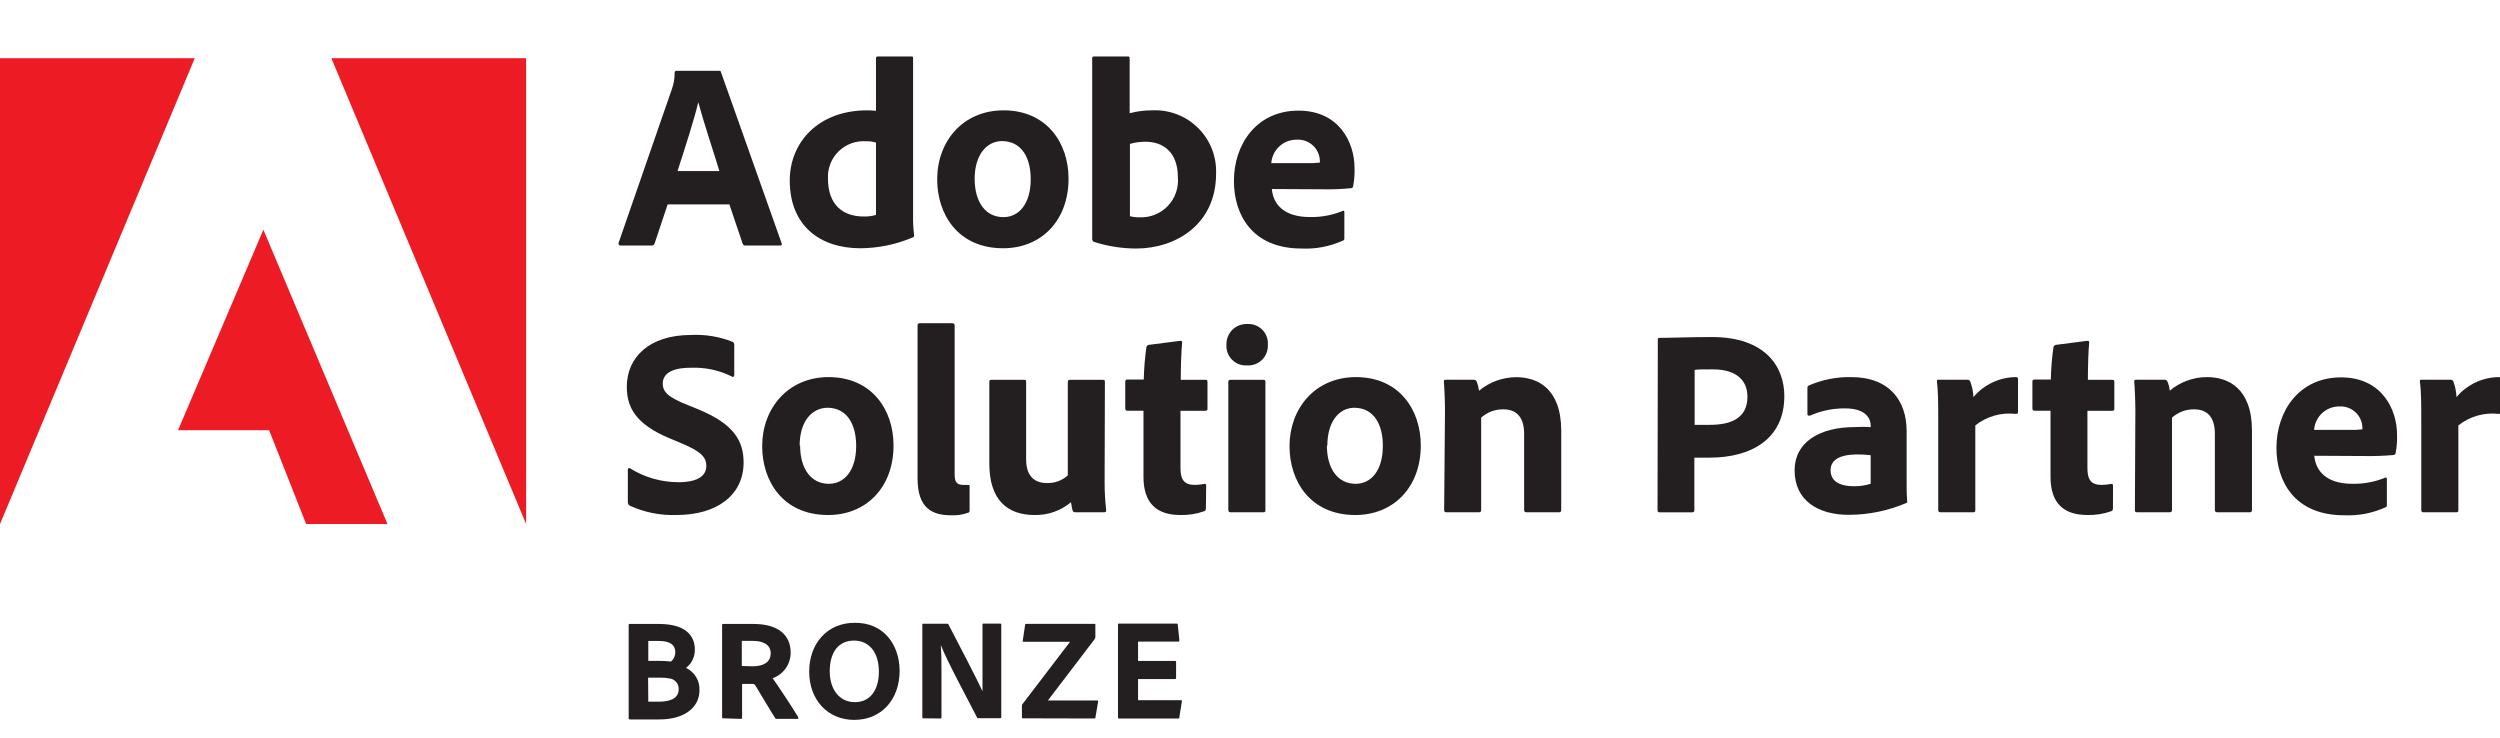
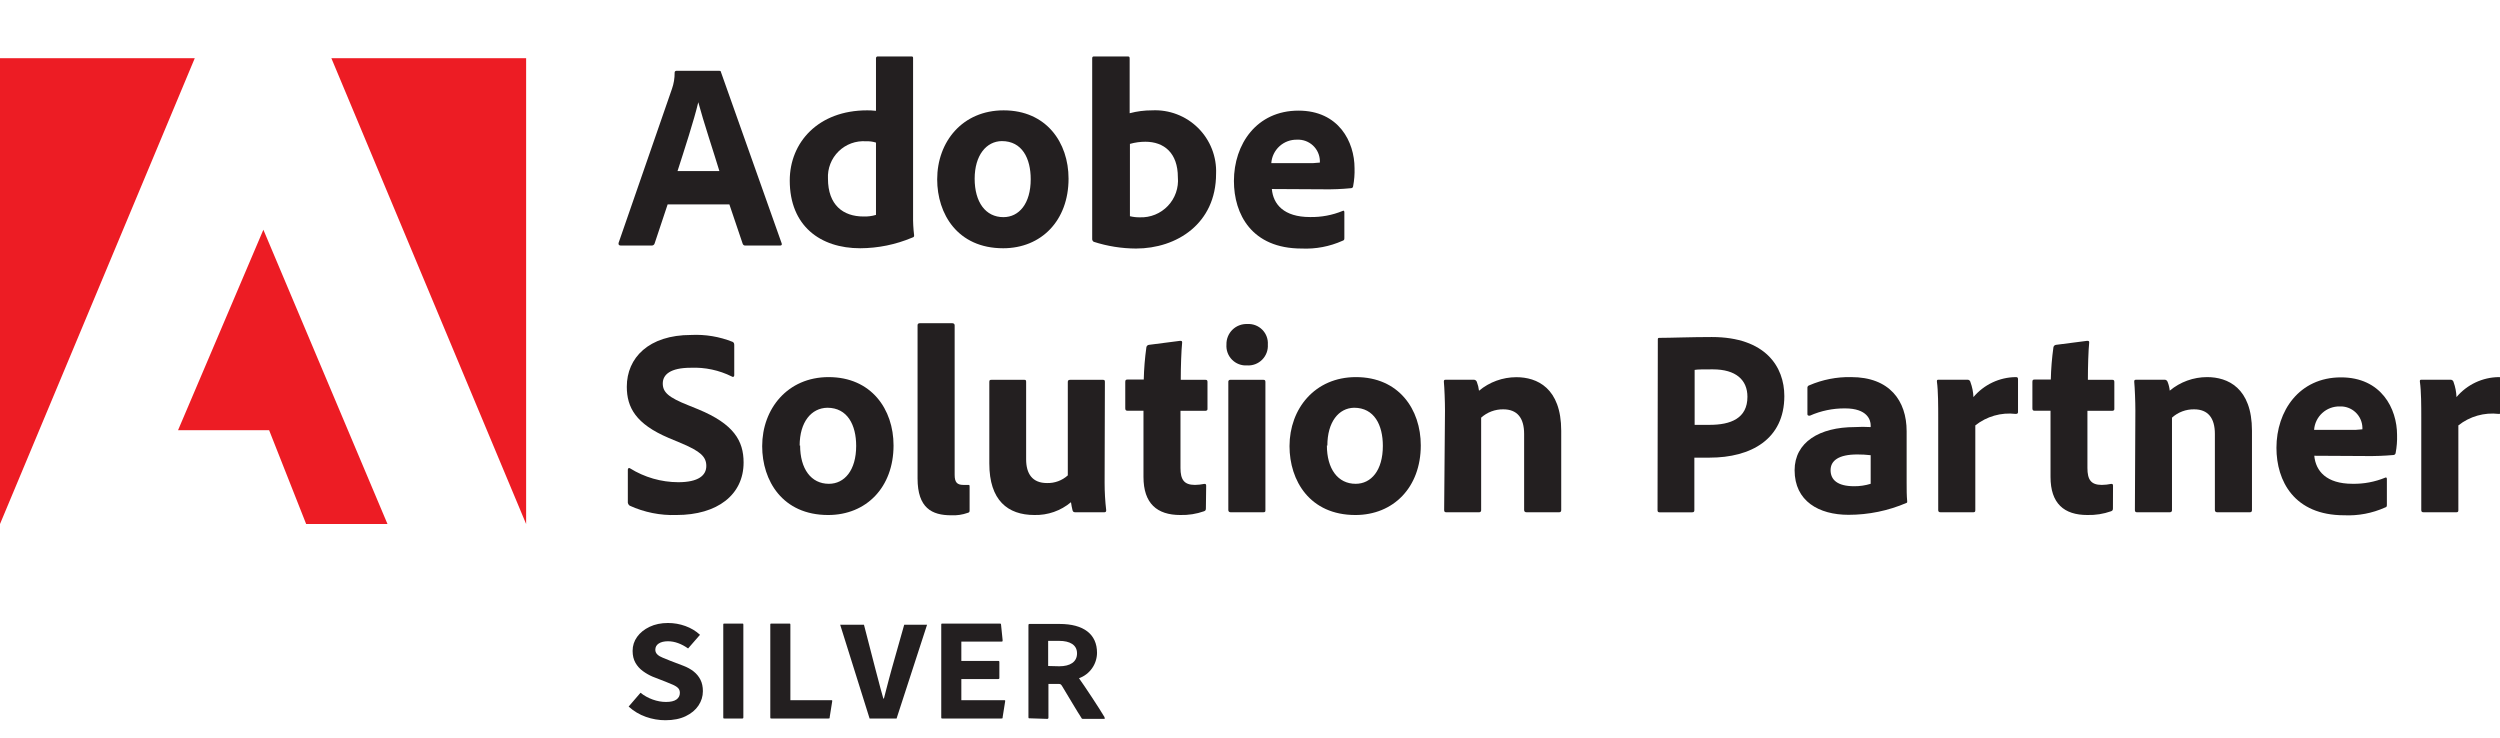
- <svg xmlns="http://www.w3.org/2000/svg" width="257.62" height="76" viewBox="0 0 257.62 76" fill="none" role="img" aria-label="Adobe Solution Partner, Bronze">
+ <svg xmlns="http://www.w3.org/2000/svg" width="257.62" height="76" viewBox="0 0 257.62 76" fill="none" role="img" aria-label="Adobe Solution Partner, Silver">
  <path transform="translate(0 2.892) scale(2.25904)" d="M13.966 22.624l-1.69-4.281H8.122l3.892-9.144 5.662 13.425zM8.884 1.376H0v21.248zm15.116 0h-8.884L24 22.624Z" fill="#ED1C24" />
  <g transform="translate(-336.383 0)">
    <path d="M405.181 21.066L403.843 25.081C403.825 25.148 403.784 25.207 403.728 25.247C403.672 25.288 403.604 25.307 403.534 25.302H400.348C400.155 25.302 400.097 25.197 400.126 25.033L405.624 9.166C405.814 8.628 405.909 8.061 405.903 7.491C405.9 7.467 405.903 7.443 405.909 7.421C405.916 7.398 405.928 7.377 405.943 7.359C405.958 7.341 405.977 7.326 405.999 7.316C406.02 7.305 406.043 7.299 406.067 7.298H410.467C410.601 7.298 410.659 7.298 410.688 7.462L416.927 25.062C416.985 25.197 416.927 25.302 416.792 25.302H413.211C413.146 25.312 413.08 25.298 413.025 25.262C412.97 25.227 412.93 25.173 412.912 25.11L411.545 21.066H405.181ZM410.515 17.629C409.966 15.809 408.859 12.488 408.339 10.533C407.906 12.372 406.914 15.405 406.201 17.629H410.515Z" fill="#231F20" />
    <path d="M417.765 18.602C417.765 14.664 420.711 11.371 425.737 11.371C425.958 11.371 426.237 11.371 426.651 11.42V6.009C426.648 5.983 426.651 5.956 426.66 5.932C426.668 5.907 426.682 5.884 426.701 5.866C426.719 5.847 426.742 5.833 426.767 5.824C426.791 5.816 426.818 5.813 426.844 5.816H430.3C430.445 5.816 430.474 5.864 430.474 5.98V22.222C430.463 22.895 430.499 23.567 430.58 24.235C430.58 24.369 430.58 24.427 430.387 24.485C428.69 25.202 426.867 25.575 425.024 25.582C420.903 25.582 417.765 23.272 417.765 18.602ZM426.651 14.693C426.322 14.589 425.976 14.544 425.631 14.558C425.112 14.521 424.591 14.594 424.102 14.773C423.614 14.952 423.169 15.233 422.798 15.598C422.426 15.962 422.136 16.401 421.948 16.886C421.759 17.371 421.675 17.89 421.703 18.41C421.703 21.125 423.262 22.309 425.361 22.309C425.797 22.326 426.233 22.271 426.651 22.145V14.693Z" fill="#231F20" />
    <path d="M446.495 18.409C446.495 22.723 443.693 25.582 439.755 25.582C435.047 25.582 432.958 22.029 432.958 18.486C432.958 14.587 435.577 11.371 439.804 11.371C444.213 11.371 446.495 14.693 446.495 18.409ZM436.819 18.409C436.819 20.835 437.945 22.376 439.784 22.376C441.383 22.376 442.596 20.999 442.596 18.467C442.596 16.32 441.71 14.539 439.621 14.539C438.032 14.558 436.819 15.983 436.819 18.428V18.409Z" fill="#231F20" />
    <path d="M452.512 5.816C452.734 5.816 452.792 5.816 452.792 6.037V11.669C453.545 11.468 454.322 11.368 455.102 11.371C455.975 11.328 456.847 11.466 457.663 11.779C458.479 12.091 459.221 12.57 459.842 13.185C460.462 13.8 460.948 14.538 461.267 15.351C461.587 16.165 461.733 17.035 461.697 17.909C461.697 23.05 457.634 25.611 453.446 25.611C451.969 25.606 450.5 25.372 449.094 24.918C449.047 24.89 449.007 24.851 448.978 24.804C448.949 24.757 448.933 24.703 448.931 24.648V6.008C448.931 5.864 448.988 5.816 449.123 5.816H452.512ZM454.438 14.606C453.891 14.603 453.346 14.678 452.82 14.828V22.28C453.154 22.361 453.497 22.4 453.841 22.395C454.379 22.415 454.916 22.32 455.414 22.117C455.913 21.913 456.363 21.606 456.733 21.215C457.104 20.824 457.387 20.359 457.564 19.851C457.741 19.342 457.808 18.801 457.76 18.265C457.76 15.761 456.335 14.606 454.409 14.606H454.438Z" fill="#231F20" />
    <path d="M467.445 19.478C467.58 21.047 468.678 22.366 471.373 22.366C472.532 22.389 473.682 22.173 474.753 21.731C474.839 21.673 474.916 21.731 474.916 21.866V24.484C474.916 24.677 474.916 24.754 474.724 24.812C473.403 25.404 471.962 25.678 470.516 25.611C465.356 25.611 463.536 22.058 463.536 18.65C463.536 14.856 465.876 11.4 470.189 11.4C474.339 11.4 475.966 14.616 475.966 17.331C475.986 17.95 475.937 18.57 475.822 19.179C475.822 19.235 475.799 19.289 475.759 19.329C475.72 19.369 475.666 19.391 475.61 19.391C474.666 19.485 473.718 19.523 472.769 19.507L467.445 19.478ZM471.017 16.811C471.477 16.828 471.937 16.809 472.394 16.753V16.561C472.384 16.264 472.315 15.973 472.192 15.703C472.069 15.433 471.894 15.191 471.676 14.989C471.458 14.788 471.203 14.632 470.925 14.529C470.646 14.427 470.351 14.381 470.054 14.394C469.384 14.375 468.732 14.616 468.235 15.066C467.738 15.517 467.434 16.142 467.387 16.811H471.017Z" fill="#231F20" />
    <path d="M401.272 52.108C401.202 52.059 401.147 51.992 401.113 51.914C401.079 51.836 401.068 51.749 401.08 51.665V48.401C401.08 48.257 401.195 48.18 401.301 48.257C402.795 49.188 404.518 49.685 406.279 49.691C408.368 49.691 409.167 48.979 409.167 48.016C409.167 47.053 408.532 46.504 406.664 45.705L405.287 45.128C401.908 43.693 400.974 41.989 400.974 39.851C400.974 36.876 403.227 34.517 407.598 34.517C409.061 34.444 410.522 34.687 411.882 35.23C412.027 35.307 412.046 35.422 412.046 35.586V38.667C412.046 38.773 411.969 38.908 411.805 38.802C410.492 38.147 409.035 37.835 407.569 37.897C405.451 37.897 404.68 38.609 404.68 39.514C404.68 40.419 405.258 40.949 407.319 41.767L408.339 42.181C411.998 43.693 413.009 45.426 413.009 47.66C413.009 50.981 410.313 53.071 406.086 53.071C404.429 53.126 402.781 52.797 401.272 52.108Z" fill="#231F20" />
    <path d="M428.461 45.898C428.461 50.211 425.659 53.071 421.721 53.071C417.013 53.071 414.924 49.528 414.924 45.975C414.924 42.123 417.543 38.86 421.769 38.86C426.179 38.86 428.461 42.181 428.461 45.898ZM418.833 45.898C418.833 48.314 419.959 49.855 421.798 49.855C423.397 49.855 424.61 48.478 424.61 45.946C424.61 43.808 423.724 42.018 421.635 42.018C419.998 42.047 418.785 43.471 418.785 45.927L418.833 45.898Z" fill="#231F20" />
    <path d="M430.936 33.525C430.936 33.39 430.993 33.303 431.205 33.303H434.479C434.671 33.303 434.758 33.39 434.758 33.525V48.929C434.758 49.7 435.008 49.969 435.663 49.969H436.164C436.269 49.969 436.298 49.969 436.298 50.162V52.521C436.298 52.742 436.298 52.8 436.106 52.848C435.56 53.043 434.981 53.128 434.402 53.099C432.418 53.099 430.936 52.357 430.936 49.305V33.525Z" fill="#231F20" />
    <path d="M450.211 49.748C450.211 50.694 450.265 51.639 450.375 52.579C450.375 52.742 450.317 52.791 450.124 52.791H447.236C447.015 52.791 446.966 52.742 446.909 52.598C446.839 52.319 446.785 52.036 446.745 51.751C445.693 52.635 444.354 53.104 442.98 53.07C440.227 53.07 438.33 51.558 438.33 47.765V39.359C438.33 39.167 438.388 39.138 438.58 39.138H441.931C442.095 39.138 442.124 39.196 442.124 39.359V47.331C442.124 48.814 442.759 49.777 444.271 49.777C445.061 49.801 445.831 49.518 446.418 48.987V39.359C446.418 39.196 446.495 39.138 446.687 39.138H450.019C450.211 39.138 450.24 39.196 450.24 39.359L450.211 49.748Z" fill="#231F20" />
    <path d="M460.648 52.328C460.648 52.492 460.648 52.627 460.455 52.685C459.671 52.963 458.842 53.093 458.01 53.07C455.612 53.07 454.216 51.886 454.216 49.142V42.325H452.56C452.397 42.325 452.339 42.238 452.339 42.075V39.359C452.339 39.167 452.397 39.109 452.589 39.109H454.245C454.271 37.998 454.361 36.889 454.515 35.787C454.524 35.724 454.554 35.666 454.599 35.621C454.644 35.576 454.702 35.547 454.765 35.537L457.981 35.123C458.116 35.123 458.202 35.123 458.202 35.287C458.116 36.144 458.058 37.761 458.058 39.138H460.59C460.754 39.138 460.812 39.196 460.812 39.359V42.142C460.812 42.277 460.754 42.306 460.619 42.334H458.029V48.217C458.029 49.421 458.395 49.969 459.521 49.969C459.845 49.964 460.167 49.928 460.484 49.864C460.59 49.864 460.677 49.864 460.677 50.056L460.648 52.328Z" fill="#231F20" />
    <path d="M462.766 35.509C462.758 35.226 462.808 34.944 462.914 34.682C463.019 34.419 463.177 34.181 463.379 33.982C463.58 33.783 463.82 33.628 464.084 33.527C464.348 33.425 464.631 33.378 464.913 33.39C465.196 33.372 465.48 33.414 465.745 33.514C466.01 33.614 466.251 33.77 466.452 33.97C466.652 34.17 466.808 34.411 466.908 34.677C467.008 34.942 467.05 35.226 467.031 35.509C467.05 35.795 467.007 36.083 466.905 36.352C466.804 36.62 466.647 36.864 466.443 37.068C466.24 37.271 465.996 37.428 465.727 37.53C465.458 37.631 465.171 37.674 464.884 37.656C464.599 37.673 464.314 37.629 464.047 37.527C463.78 37.425 463.538 37.267 463.338 37.063C463.137 36.86 462.982 36.616 462.884 36.348C462.785 36.08 462.745 35.794 462.766 35.509ZM462.959 39.36C462.954 39.33 462.956 39.299 462.965 39.27C462.975 39.24 462.991 39.214 463.013 39.192C463.034 39.17 463.061 39.154 463.09 39.145C463.119 39.136 463.15 39.133 463.18 39.138H466.56C466.723 39.138 466.781 39.196 466.781 39.36V52.55C466.781 52.714 466.781 52.791 466.531 52.791H463.238C463.045 52.791 462.959 52.714 462.959 52.55V39.36Z" fill="#231F20" />
    <path d="M482.792 45.898C482.792 50.211 479.981 53.071 476.052 53.071C471.354 53.071 469.265 49.528 469.265 45.975C469.265 42.123 471.874 38.86 476.11 38.86C480.529 38.86 482.792 42.181 482.792 45.898ZM473.116 45.898C473.116 48.314 474.242 49.855 476.081 49.855C477.68 49.855 478.883 48.478 478.883 45.946C478.883 43.808 478.007 42.018 475.918 42.018C474.339 42.047 473.164 43.471 473.164 45.927L473.116 45.898Z" fill="#231F20" />
    <path d="M485.286 42.326C485.286 41.363 485.229 39.957 485.171 39.35C485.171 39.216 485.171 39.129 485.363 39.129H488.252C488.323 39.128 488.392 39.15 488.449 39.192C488.507 39.233 488.549 39.292 488.57 39.36C488.682 39.651 488.756 39.955 488.791 40.265C489.872 39.364 491.235 38.87 492.642 38.869C494.76 38.869 497.264 39.967 497.264 44.396V52.551C497.264 52.714 497.206 52.791 497.013 52.791H493.721C493.528 52.791 493.441 52.714 493.441 52.551V44.713C493.441 43.067 492.729 42.181 491.294 42.181C490.453 42.169 489.638 42.475 489.012 43.038V52.58C489.012 52.714 488.935 52.791 488.772 52.791H485.44C485.248 52.791 485.2 52.714 485.2 52.551L485.286 42.326Z" fill="#231F20" />
    <path d="M507.218 35.038C507.218 34.874 507.218 34.816 507.382 34.816C508.508 34.816 510.684 34.73 512.774 34.73C518.329 34.73 520.255 37.81 520.255 40.814C520.255 45.263 516.818 47.159 512.552 47.159H510.983V52.58C510.983 52.715 510.925 52.792 510.761 52.792H507.382C507.247 52.792 507.189 52.715 507.189 52.58L507.218 35.038ZM511.012 43.78C511.484 43.78 511.782 43.78 512.552 43.78C514.728 43.78 516.452 43.115 516.452 40.891C516.452 39.158 515.277 38.061 512.88 38.061C512.003 38.061 511.262 38.061 511.012 38.119V43.78Z" fill="#231F20" />
    <path d="M532.858 49.748C532.858 50.461 532.858 51.039 532.916 51.674C532.916 51.732 532.916 51.79 532.858 51.818C530.967 52.632 528.929 53.051 526.87 53.051C523.818 53.051 521.314 51.645 521.314 48.458C521.314 45.57 523.876 44.01 527.525 44.01C528.066 43.977 528.61 43.977 529.152 44.01V43.818C529.152 43.298 528.824 42.084 526.514 42.084C525.264 42.072 524.026 42.328 522.884 42.836C522.768 42.836 522.634 42.836 522.634 42.691V39.986C522.625 39.923 522.64 39.86 522.675 39.808C522.711 39.757 522.765 39.72 522.826 39.706C524.186 39.118 525.658 38.829 527.139 38.859C531.106 38.859 532.858 41.305 532.858 44.434V49.748ZM529.152 46.908C528.695 46.855 528.235 46.83 527.775 46.831C525.849 46.831 525.021 47.467 525.021 48.449C525.021 49.431 525.714 50.105 527.448 50.105C528.025 50.109 528.6 50.025 529.152 49.854V46.908Z" fill="#231F20" />
    <path d="M539.107 39.129C539.183 39.121 539.26 39.142 539.32 39.189C539.381 39.235 539.422 39.304 539.434 39.38C539.617 39.874 539.721 40.394 539.742 40.92C540.279 40.281 540.947 39.767 541.702 39.411C542.456 39.055 543.279 38.867 544.113 38.86C544.277 38.86 544.335 38.908 544.335 39.081V42.461C544.335 42.595 544.277 42.653 544.084 42.653C543.349 42.566 542.603 42.626 541.891 42.83C541.179 43.033 540.514 43.376 539.935 43.837V52.58C539.935 52.743 539.877 52.791 539.684 52.791H536.382C536.17 52.791 536.112 52.714 536.112 52.551V43.067C536.112 41.883 536.112 40.285 535.978 39.322C535.978 39.187 535.978 39.129 536.141 39.129H539.107Z" fill="#231F20" />
    <path d="M554.117 52.328C554.117 52.492 554.117 52.627 553.924 52.685C553.14 52.963 552.311 53.093 551.479 53.07C549.081 53.07 547.685 51.886 547.685 49.142V42.325H546.029C545.866 42.325 545.817 42.238 545.817 42.075V39.359C545.817 39.167 545.866 39.109 546.058 39.109H547.714C547.74 37.998 547.83 36.889 547.984 35.787C547.995 35.725 548.025 35.667 548.069 35.623C548.114 35.578 548.172 35.548 548.234 35.537L551.45 35.123C551.585 35.123 551.671 35.123 551.671 35.287C551.585 36.144 551.536 37.761 551.536 39.138H554.04C554.203 39.138 554.261 39.196 554.261 39.359V42.142C554.261 42.277 554.203 42.306 554.069 42.334H551.488V48.217C551.488 49.421 551.845 49.969 552.971 49.969C553.295 49.965 553.617 49.929 553.934 49.864C554.04 49.864 554.126 49.864 554.126 50.056L554.117 52.328Z" fill="#231F20" />
    <path d="M556.428 42.326C556.428 41.363 556.37 39.957 556.312 39.351C556.312 39.216 556.313 39.129 556.505 39.129H559.393C559.469 39.119 559.547 39.135 559.612 39.175C559.677 39.216 559.726 39.278 559.75 39.351C559.866 39.64 559.941 39.945 559.971 40.256C561.052 39.354 562.415 38.86 563.822 38.86C565.941 38.86 568.444 39.957 568.444 44.386V52.551C568.444 52.714 568.386 52.791 568.194 52.791H564.901C564.708 52.791 564.622 52.714 564.622 52.551V44.714C564.622 43.067 563.909 42.181 562.484 42.181C561.642 42.167 560.827 42.474 560.202 43.038V52.58C560.202 52.714 560.116 52.791 559.952 52.791H556.621C556.428 52.791 556.38 52.714 556.38 52.551L556.428 42.326Z" fill="#231F20" />
    <path d="M574.865 46.965C575.01 48.535 576.107 49.854 578.803 49.854C579.961 49.876 581.111 49.659 582.183 49.218C582.269 49.17 582.346 49.218 582.346 49.362V51.972C582.346 52.164 582.346 52.251 582.154 52.299C580.833 52.891 579.392 53.164 577.946 53.098C572.786 53.098 570.966 49.555 570.966 46.147C570.966 42.353 573.305 38.887 577.619 38.887C581.768 38.887 583.396 42.103 583.396 44.828C583.415 45.444 583.366 46.061 583.251 46.667C583.247 46.724 583.222 46.778 583.181 46.818C583.141 46.859 583.087 46.884 583.03 46.888C582.089 46.971 581.144 47.007 580.199 46.994L574.865 46.965ZM578.447 44.298C578.907 44.316 579.367 44.296 579.824 44.24V44.048C579.814 43.752 579.745 43.46 579.622 43.19C579.499 42.921 579.323 42.678 579.106 42.477C578.888 42.275 578.633 42.119 578.354 42.017C578.076 41.915 577.78 41.869 577.484 41.882C576.819 41.87 576.174 42.114 575.683 42.564C575.192 43.014 574.893 43.634 574.846 44.298H578.447Z" fill="#231F20" />
    <path d="M588.894 39.129C588.969 39.123 589.045 39.145 589.105 39.192C589.166 39.238 589.207 39.305 589.221 39.38C589.4 39.874 589.5 40.394 589.519 40.92C590.056 40.281 590.725 39.767 591.479 39.411C592.234 39.055 593.056 38.867 593.89 38.86C594.064 38.86 594.112 38.908 594.112 39.081V42.461C594.112 42.595 594.064 42.653 593.871 42.653C593.134 42.567 592.387 42.627 591.673 42.83C590.96 43.033 590.293 43.376 589.712 43.837V52.58C589.712 52.743 589.654 52.791 589.462 52.791H586.159C585.938 52.791 585.89 52.714 585.89 52.551V43.067C585.89 41.883 585.89 40.285 585.745 39.322C585.745 39.187 585.745 39.129 585.909 39.129H588.894Z" fill="#231F20" />
-     <path d="M401.166 64.451C401.166 64.364 401.166 64.316 401.252 64.297C401.772 64.297 403.236 64.297 404.295 64.297C407.462 64.297 407.982 65.914 407.982 66.896C407.998 67.267 407.923 67.635 407.766 67.97C407.608 68.305 407.372 68.598 407.077 68.822C407.506 69.028 407.866 69.354 408.112 69.761C408.358 70.168 408.481 70.638 408.464 71.114C408.464 72.933 406.885 74.137 404.324 74.137C402.88 74.137 401.82 74.137 401.272 74.137C401.256 74.136 401.24 74.131 401.226 74.124C401.211 74.116 401.199 74.106 401.189 74.093C401.179 74.08 401.172 74.066 401.168 74.05C401.164 74.034 401.163 74.018 401.166 74.002V64.451ZM403.188 68.1H404.199C404.642 68.1 405.086 68.123 405.527 68.167C405.669 68.051 405.783 67.904 405.859 67.737C405.936 67.57 405.974 67.388 405.97 67.204C405.97 66.444 405.412 66.049 404.276 66.049C403.813 66.049 403.515 66.049 403.188 66.049V68.1ZM403.188 72.307C403.505 72.307 403.833 72.307 404.276 72.307C405.556 72.307 406.317 71.903 406.317 71.037C406.334 70.771 406.25 70.508 406.083 70.301C405.915 70.094 405.675 69.958 405.412 69.92C405.095 69.854 404.772 69.825 404.449 69.833H403.168L403.188 72.307Z" fill="#231F20" />
-     <path d="M410.919 74.021C410.823 74.021 410.794 74.021 410.794 73.886V64.451C410.794 64.374 410.794 64.297 410.9 64.297C412.238 64.297 412.825 64.297 414.01 64.297C416.484 64.297 417.861 65.356 417.861 67.272C417.857 67.846 417.677 68.406 417.344 68.874C417.012 69.342 416.544 69.697 416.003 69.891C416.494 70.565 418.169 73.097 418.631 73.896C418.631 73.992 418.689 74.079 418.631 74.079H416.465C416.34 74.079 416.292 74.079 416.263 73.992C415.829 73.338 414.895 71.739 414.279 70.728C414.173 70.546 414.106 70.478 413.942 70.478H412.854V73.954C412.856 73.971 412.854 73.987 412.848 74.003C412.842 74.019 412.833 74.034 412.821 74.046C412.809 74.058 412.795 74.067 412.779 74.072C412.763 74.078 412.746 74.08 412.729 74.079L410.919 74.021ZM413.971 68.658C415.088 68.658 415.801 68.216 415.801 67.33C415.801 66.444 415.059 66.04 413.952 66.04C413.461 66.04 413.047 66.04 412.825 66.04V68.629L413.971 68.658Z" fill="#231F20" />
-     <path d="M429.088 69.11C429.088 72.143 427.162 74.184 424.408 74.184C421.655 74.184 419.768 72.095 419.768 69.206C419.768 66.318 421.626 64.18 424.437 64.18C427.403 64.132 429.068 66.385 429.088 69.11ZM424.485 72.355C426.035 72.355 426.95 71.132 426.95 69.206C426.95 67.281 425.987 66.01 424.399 66.01C422.81 66.01 421.886 67.165 421.886 69.206C421.895 70.968 422.82 72.355 424.485 72.355Z" fill="#231F20" />
-     <path d="M431.562 74.021C431.475 74.021 431.427 74.021 431.427 73.886V64.393C431.427 64.316 431.427 64.277 431.533 64.277H433.949C434.065 64.277 434.084 64.277 434.142 64.393C435.105 66.222 437.146 70.169 437.627 71.228C437.627 70.795 437.627 70.352 437.627 68.889V64.393C437.627 64.296 437.627 64.258 437.762 64.258H439.428C439.534 64.258 439.562 64.258 439.562 64.402V73.857C439.562 73.982 439.562 74.011 439.399 74.011H437.252C437.117 74.011 437.088 74.011 437.04 73.886C436.212 72.249 433.959 68.109 433.333 66.472C433.391 67.339 433.401 67.936 433.401 69.361V73.905C433.401 73.992 433.401 74.04 433.285 74.04L431.562 74.021Z" fill="#231F20" />
-     <path d="M441.825 74.021C441.748 74.021 441.69 74.021 441.69 73.886V72.759C441.686 72.692 441.703 72.624 441.738 72.567L446.649 66.135H441.902C441.806 66.135 441.767 66.135 441.777 66.01L442.017 64.402C442.017 64.316 442.075 64.287 442.172 64.287H449.171C449.238 64.287 449.258 64.287 449.258 64.392V65.625C449.258 65.711 449.231 65.795 449.181 65.866L444.367 72.182H449.46C449.537 72.182 449.566 72.239 449.537 72.326L449.267 73.915C449.267 73.992 449.267 74.04 449.123 74.04L441.825 74.021Z" fill="#231F20" />
-     <path d="M457.914 73.905C457.914 74.021 457.914 74.04 457.769 74.04H451.703C451.617 74.04 451.588 74.04 451.588 73.905V64.393C451.588 64.296 451.588 64.258 451.703 64.258H457.586C457.711 64.258 457.74 64.258 457.75 64.373L457.914 65.981C457.914 66.058 457.914 66.116 457.808 66.116H453.658V68.109H457.451C457.528 68.109 457.577 68.109 457.577 68.234V69.871C457.577 69.958 457.519 69.977 457.451 69.977H453.658V72.153H458.048C458.173 72.153 458.183 72.153 458.173 72.278L457.914 73.905Z" fill="#231F20" />
+     <path d="M404.949 74.218L404.949 74.218Q403.928 74.218 402.938 73.87Q401.949 73.521 401.163 72.81L401.163 72.81L402.388 71.387Q402.938 71.832 403.637 72.084Q404.337 72.335 405.012 72.335L405.012 72.335Q405.735 72.335 406.088 72.084Q406.442 71.832 406.442 71.402L406.442 71.402Q406.442 71.09 406.261 70.905Q406.08 70.72 405.75 70.572Q405.421 70.424 404.965 70.246L404.965 70.246L403.63 69.727Q403.111 69.505 402.632 69.156Q402.153 68.808 401.862 68.297Q401.572 67.785 401.572 67.074L401.572 67.074Q401.572 66.273 402.035 65.629Q402.498 64.984 403.323 64.591Q404.148 64.198 405.216 64.198L405.216 64.198Q406.143 64.198 407.007 64.51Q407.871 64.821 408.516 65.414L408.516 65.414L407.29 66.822Q406.787 66.466 406.261 66.273Q405.735 66.081 405.216 66.081L405.216 66.081Q404.619 66.081 404.266 66.311Q403.912 66.54 403.912 66.955L403.912 66.955Q403.912 67.237 404.117 67.437Q404.321 67.637 404.682 67.778Q405.043 67.919 405.468 68.097L405.468 68.097L406.787 68.6Q407.416 68.838 407.864 69.193Q408.311 69.549 408.563 70.046Q408.814 70.542 408.814 71.224L408.814 71.224Q408.814 72.024 408.358 72.706Q407.903 73.388 407.039 73.803Q406.175 74.218 404.949 74.218Z" fill="#231F20" />
+     <path d="M411.029 64.258H412.869C412.956 64.258 412.984 64.258 412.984 64.393V73.905C412.984 74.021 412.956 74.04 412.869 74.04H411.029C410.943 74.04 410.914 74.04 410.914 73.905V64.393C410.914 64.296 410.914 64.258 411.029 64.258Z" fill="#231F20" />
+     <path d="M415.875 64.258H417.715C417.802 64.258 417.83 64.258 417.83 64.393V72.153H422.014C422.139 72.153 422.149 72.153 422.139 72.278L421.88 73.905C421.88 74.021 421.88 74.04 421.736 74.04H415.875C415.789 74.04 415.76 74.04 415.76 73.905V64.393C415.76 64.296 415.76 64.258 415.875 64.258Z" fill="#231F20" />
+     <path d="M428.774 74.04L425.993 74.04L422.961 64.376L425.412 64.376L426.575 68.882Q426.716 69.401 426.85 69.92Q426.983 70.438 427.117 70.942Q427.25 71.446 427.407 71.98L427.407 71.98L427.47 71.98Q427.611 71.446 427.737 70.942Q427.863 70.438 428.004 69.92Q428.146 69.401 428.287 68.882L428.287 68.882L429.56 64.376L431.916 64.376L428.774 74.04Z" fill="#231F20" />
+     <path d="M439.703 73.905C439.703 74.021 439.703 74.04 439.558 74.04H433.492C433.406 74.04 433.377 74.04 433.377 73.905V64.393C433.377 64.296 433.377 64.258 433.492 64.258H439.375C439.5 64.258 439.529 64.258 439.539 64.373L439.703 65.981C439.703 66.058 439.703 66.116 439.597 66.116H435.447V68.109H439.24C439.317 68.109 439.366 68.109 439.366 68.234V69.871C439.366 69.958 439.308 69.977 439.24 69.977H435.447V72.153H439.837C439.962 72.153 439.972 72.153 439.962 72.278L439.703 73.905Z" fill="#231F20" />
+     <path d="M442.487 74.021C442.391 74.021 442.362 74.021 442.362 73.886V64.451C442.362 64.374 442.362 64.297 442.468 64.297C443.806 64.297 444.393 64.297 445.578 64.297C448.052 64.297 449.429 65.356 449.429 67.272C449.425 67.846 449.245 68.406 448.912 68.874C448.58 69.342 448.112 69.697 447.571 69.891C448.062 70.565 449.737 73.097 450.199 73.896C450.199 73.992 450.257 74.079 450.199 74.079H448.033C447.908 74.079 447.86 74.079 447.831 73.992C447.397 73.338 446.463 71.739 445.847 70.728C445.741 70.546 445.674 70.478 445.51 70.478H444.422V73.954C444.424 73.971 444.422 73.987 444.416 74.003C444.41 74.019 444.401 74.034 444.389 74.046C444.377 74.058 444.363 74.067 444.347 74.072C444.331 74.078 444.314 74.08 444.297 74.079L442.487 74.021ZM445.539 68.658C446.656 68.658 447.369 68.216 447.369 67.33C447.369 66.444 446.627 66.04 445.52 66.04C445.029 66.04 444.615 66.04 444.393 66.04V68.629L445.539 68.658Z" fill="#231F20" />
  </g>
</svg>
